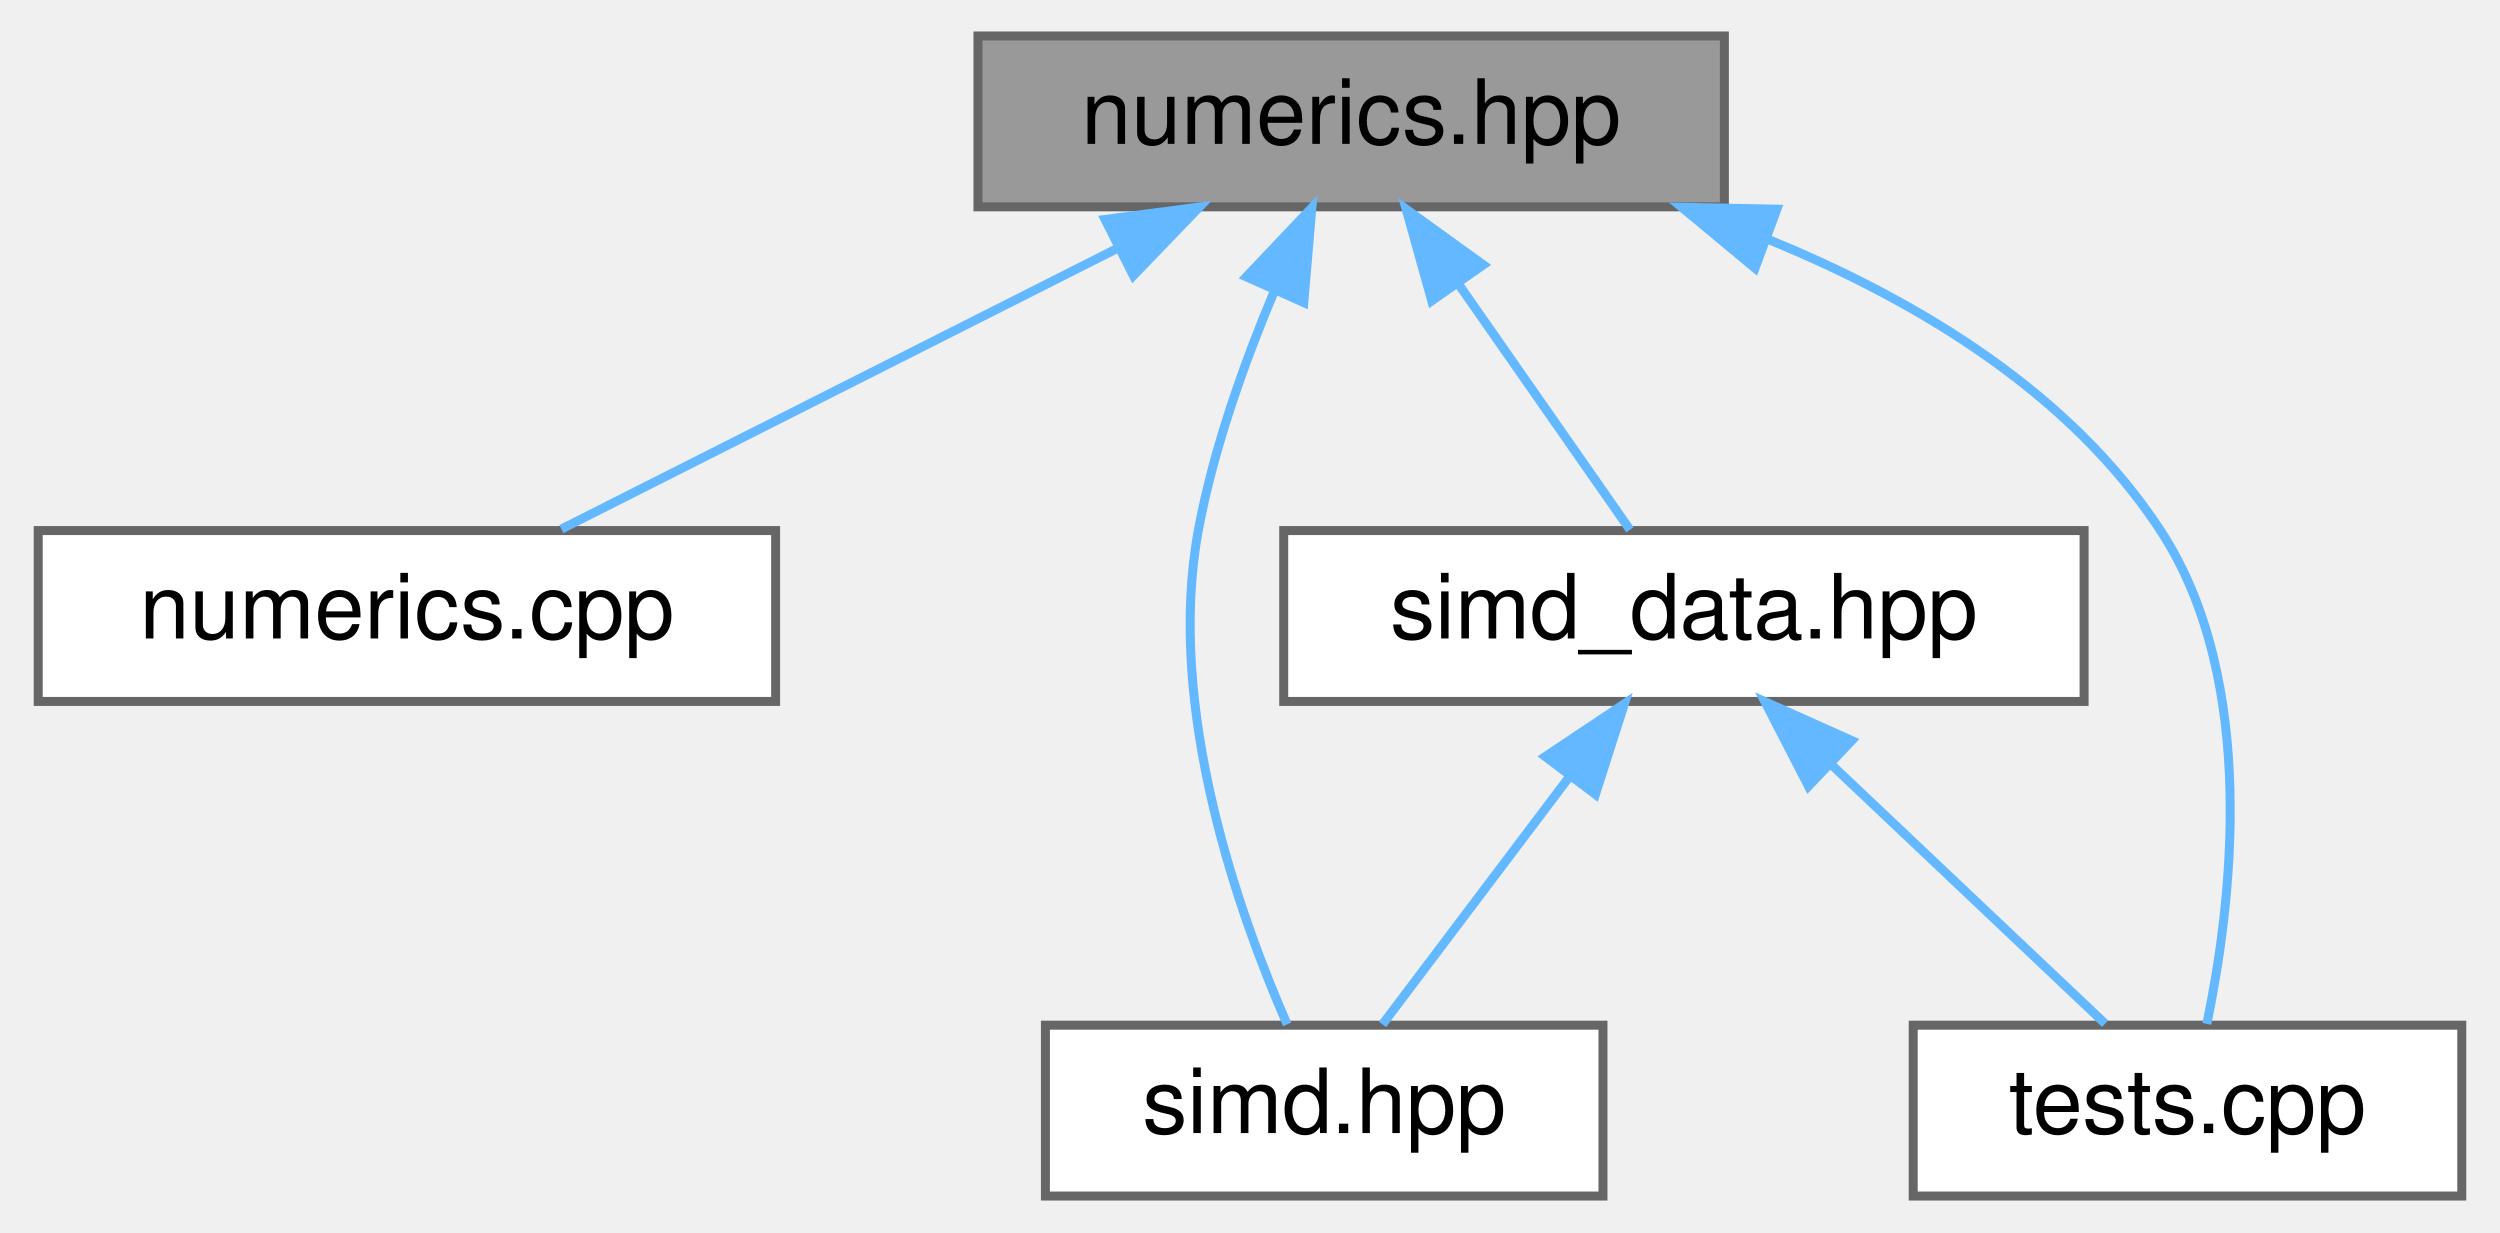
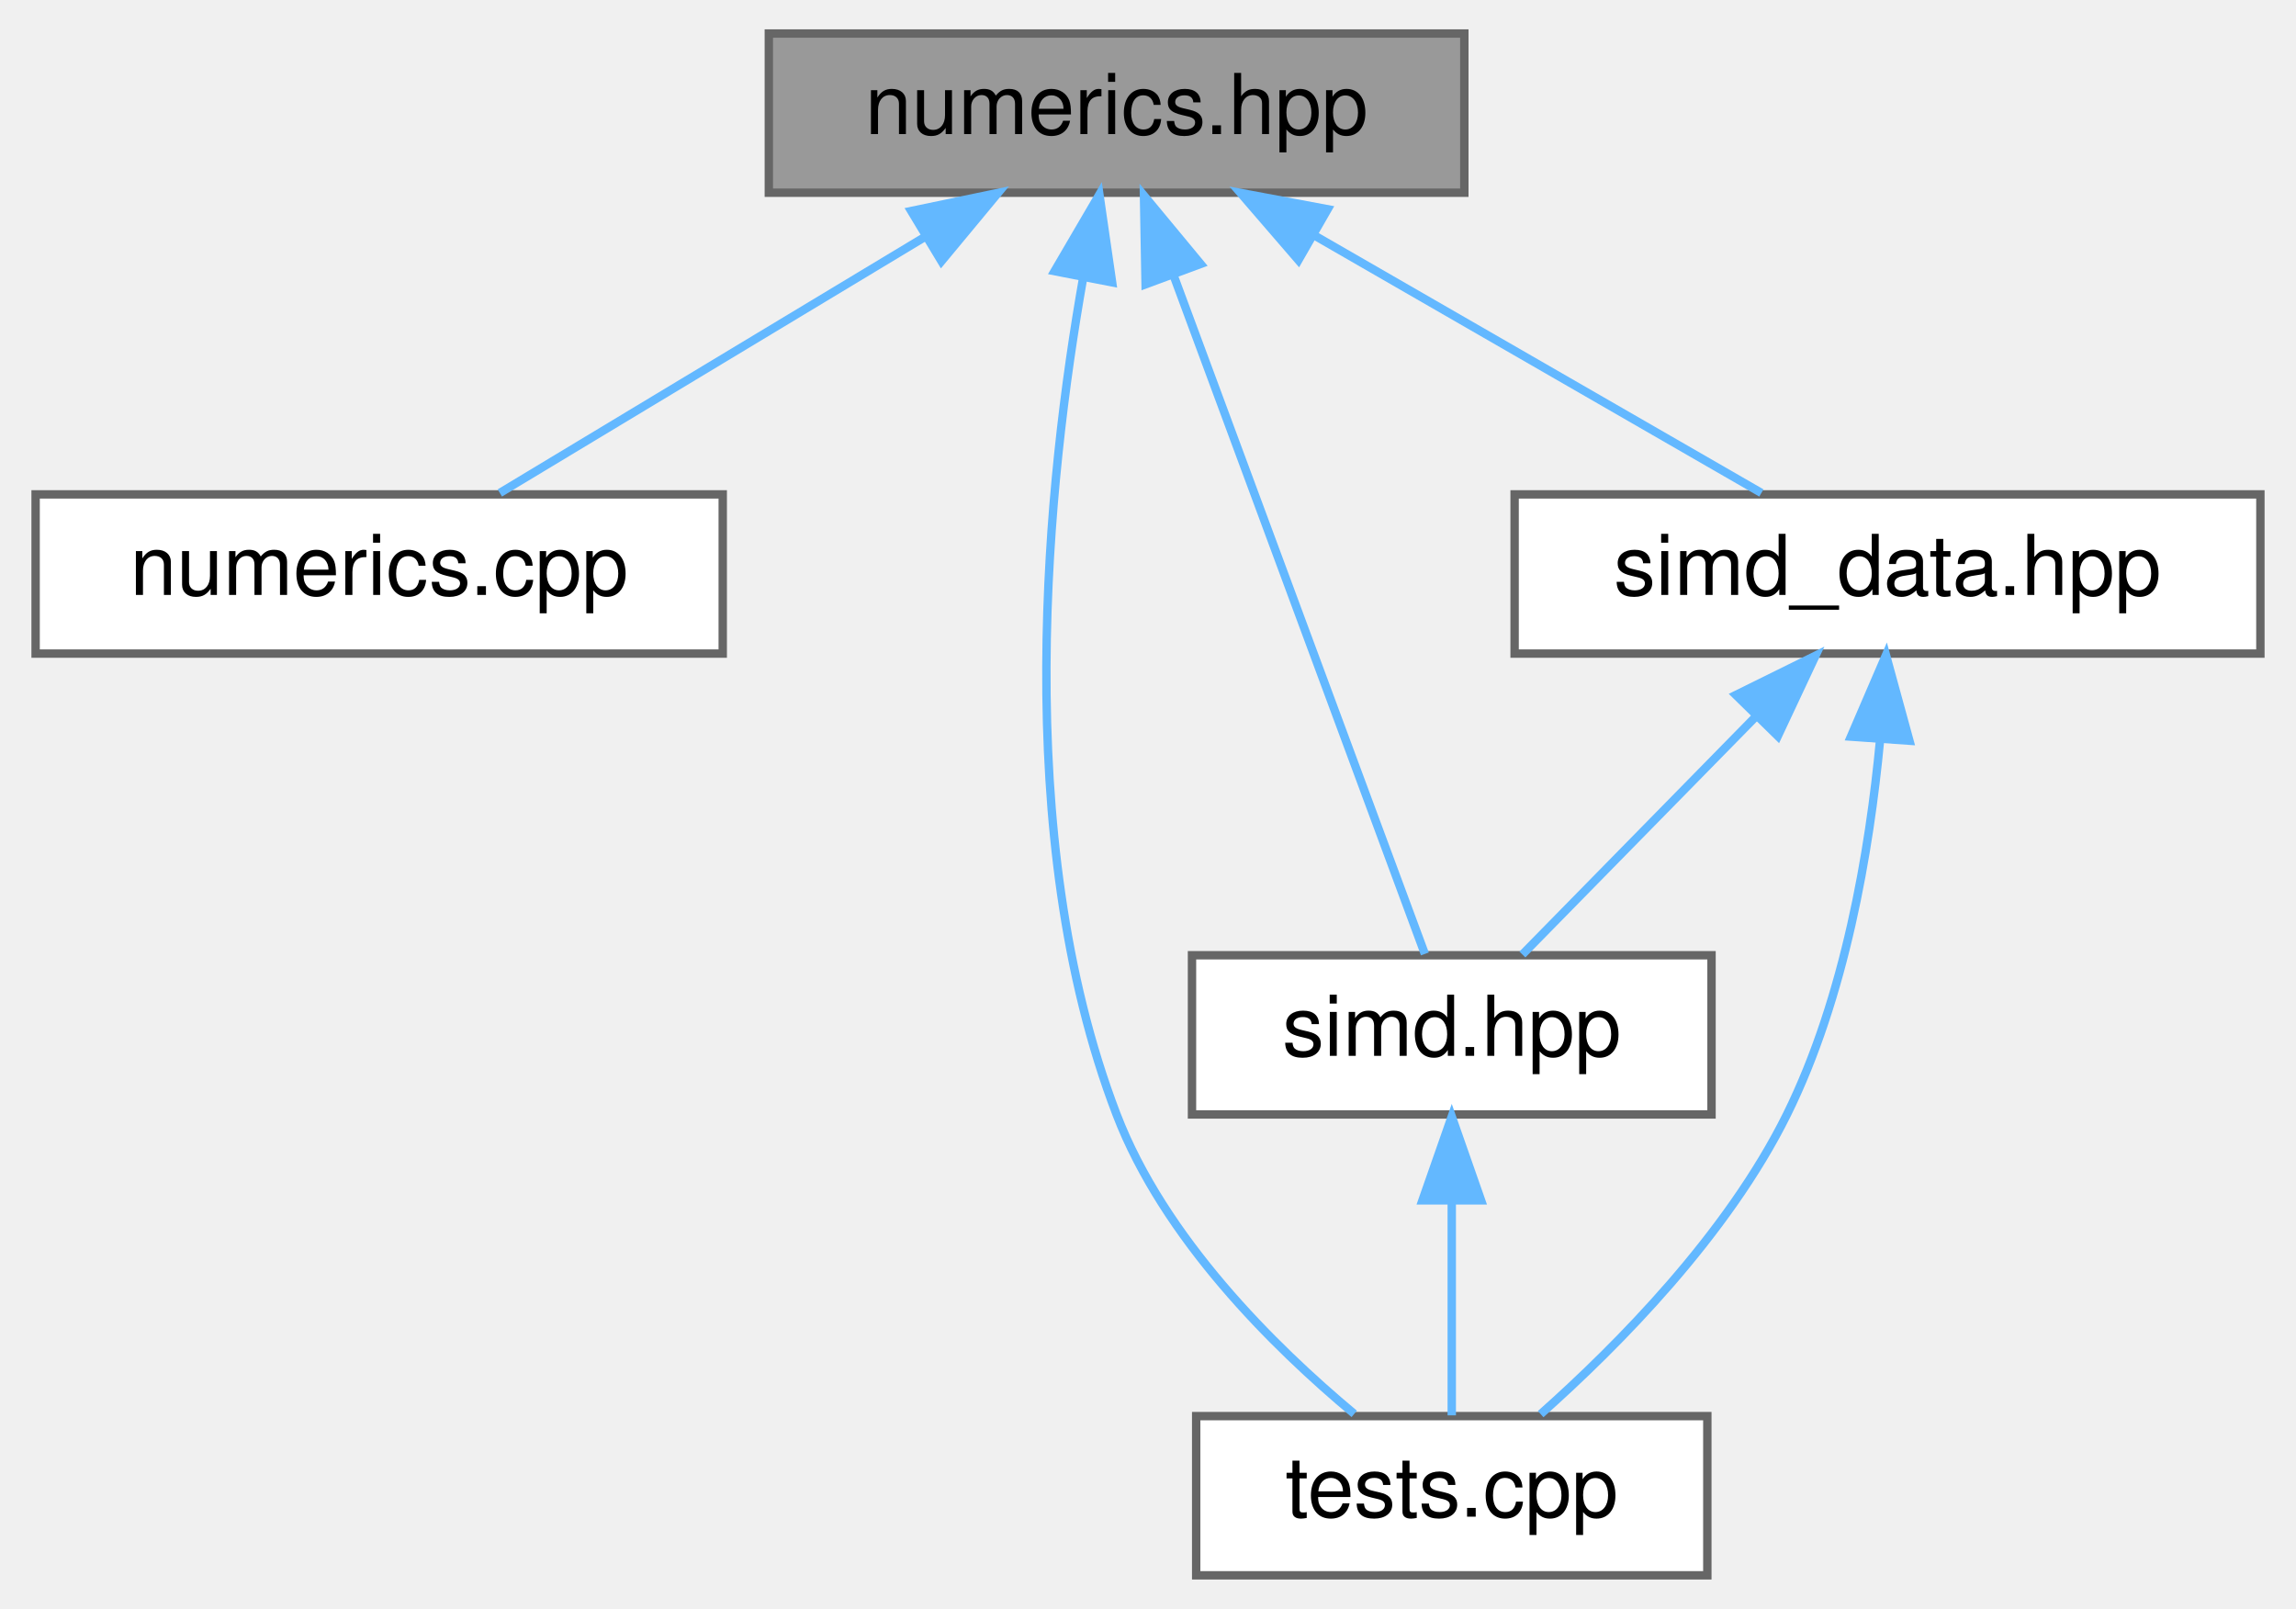
- <svg xmlns="http://www.w3.org/2000/svg" xmlns:xlink="http://www.w3.org/1999/xlink" width="278pt" height="137pt" viewBox="0.00 0.00 277.50 137.00">
-   <g id="graph0" class="graph" transform="scale(1 1) rotate(0) translate(4 133)">
+ <svg xmlns="http://www.w3.org/2000/svg" xmlns:xlink="http://www.w3.org/1999/xlink" width="274pt" height="192pt" viewBox="0.00 0.00 273.50 192.00">
+   <g id="graph0" class="graph" transform="scale(1 1) rotate(0) translate(4 188)">
    <g id="Node000001" class="node">
      <g id="a_Node000001">
        <a xlink:title=" ">
-           <polygon fill="#999999" stroke="#666666" points="187.5,-129 104.5,-129 104.5,-110 187.5,-110 187.5,-129" />
-           <text text-anchor="middle" x="146" y="-117" font-family="Helvetica,sans-Serif" font-size="10.00">numerics.hpp</text>
+           <polygon fill="#999999" stroke="#666666" points="170.5,-184 87.5,-184 87.5,-165 170.5,-165 170.5,-184" />
+           <text text-anchor="middle" x="129" y="-172" font-family="Helvetica,sans-Serif" font-size="10.00">numerics.hpp</text>
        </a>
      </g>
    </g>
    <g id="Node000002" class="node">
      <g id="a_Node000002">
        <a xlink:href="numerics_8cpp.html" target="_top" xlink:title="numerics external template instantiations">
-           <polygon fill="white" stroke="#666666" points="82,-74 0,-74 0,-55 82,-55 82,-74" />
-           <text text-anchor="middle" x="41" y="-62" font-family="Helvetica,sans-Serif" font-size="10.00">numerics.cpp</text>
+           <polygon fill="white" stroke="#666666" points="82,-129 0,-129 0,-110 82,-110 82,-129" />
+           <text text-anchor="middle" x="41" y="-117" font-family="Helvetica,sans-Serif" font-size="10.00">numerics.cpp</text>
        </a>
      </g>
    </g>
    <g id="edge1_Node000001_Node000002" class="edge">
      <g id="a_edge1_Node000001_Node000002">
        <a xlink:title=" ">
-           <path fill="none" stroke="#63b8ff" d="M119.98,-105.37C100.7,-95.63 74.95,-82.64 58.18,-74.17" />
-           <polygon fill="#63b8ff" stroke="#63b8ff" points="118.63,-108.6 129.13,-109.98 121.78,-102.35 118.63,-108.6" />
+           <path fill="none" stroke="#63b8ff" d="M106.08,-159.7C90.05,-150.04 69.13,-137.44 55.4,-129.17" />
+           <polygon fill="#63b8ff" stroke="#63b8ff" points="104.49,-162.82 114.86,-164.98 108.1,-156.83 104.49,-162.82" />
        </a>
      </g>
    </g>
    <g id="Node000003" class="node">
      <g id="a_Node000003">
        <a xlink:href="simd_8hpp.html" target="_top" xlink:title=" ">
-           <polygon fill="white" stroke="#666666" points="174,-19 112,-19 112,0 174,0 174,-19" />
-           <text text-anchor="middle" x="143" y="-7" font-family="Helvetica,sans-Serif" font-size="10.00">simd.hpp</text>
+           <polygon fill="white" stroke="#666666" points="200,-74 138,-74 138,-55 200,-55 200,-74" />
+           <text text-anchor="middle" x="169" y="-62" font-family="Helvetica,sans-Serif" font-size="10.00">simd.hpp</text>
        </a>
      </g>
    </g>
    <g id="edge2_Node000001_Node000003" class="edge">
      <g id="a_edge2_Node000001_Node000003">
        <a xlink:title=" ">
-           <path fill="none" stroke="#63b8ff" d="M137.44,-100.59C134.1,-92.64 130.67,-83.05 129,-74 125.35,-54.24 133.55,-31.26 138.88,-19.09" />
-           <polygon fill="#63b8ff" stroke="#63b8ff" points="134.34,-102.22 141.63,-109.91 140.73,-99.35 134.34,-102.22" />
+           <path fill="none" stroke="#63b8ff" d="M135.81,-155.12C144.53,-131.56 159.31,-91.66 165.79,-74.16" />
+           <polygon fill="#63b8ff" stroke="#63b8ff" points="132.46,-154.07 132.27,-164.66 139.03,-156.5 132.46,-154.07" />
        </a>
      </g>
    </g>
    <g id="Node000004" class="node">
      <g id="a_Node000004">
-         <a xlink:href="simd__data_8hpp.html" target="_top" xlink:title=" ">
-           <polygon fill="white" stroke="#666666" points="227.5,-74 138.5,-74 138.5,-55 227.5,-55 227.5,-74" />
-           <text text-anchor="middle" x="183" y="-62" font-family="Helvetica,sans-Serif" font-size="10.00">simd_data.hpp</text>
+         <a xlink:href="tests_8cpp.html" target="_top" xlink:title=" ">
+           <polygon fill="white" stroke="#666666" points="199.5,-19 138.5,-19 138.5,0 199.5,0 199.5,-19" />
+           <text text-anchor="middle" x="169" y="-7" font-family="Helvetica,sans-Serif" font-size="10.00">tests.cpp</text>
        </a>
      </g>
    </g>
-     <g id="edge3_Node000001_Node000004" class="edge">
-       <g id="a_edge3_Node000001_Node000004">
+     <g id="edge7_Node000001_Node000004" class="edge">
+       <g id="a_edge7_Node000001_Node000004">
        <a xlink:title=" ">
-           <path fill="none" stroke="#63b8ff" d="M157.95,-101.39C164.31,-92.27 171.87,-81.45 177,-74.09" />
-           <polygon fill="#63b8ff" stroke="#63b8ff" points="154.96,-99.55 152.11,-109.75 160.7,-103.55 154.96,-99.55" />
+           <path fill="none" stroke="#63b8ff" d="M125.02,-154.9C120.77,-130.92 116.22,-88.33 129,-55 134.65,-40.26 147.69,-27.33 157.36,-19.27" />
+           <polygon fill="#63b8ff" stroke="#63b8ff" points="121.6,-155.64 126.95,-164.79 128.47,-154.3 121.6,-155.64" />
        </a>
      </g>
    </g>
    <g id="Node000005" class="node">
      <g id="a_Node000005">
-         <a xlink:href="tests_8cpp.html" target="_top" xlink:title=" ">
-           <polygon fill="white" stroke="#666666" points="269.5,-19 208.5,-19 208.5,0 269.5,0 269.5,-19" />
-           <text text-anchor="middle" x="239" y="-7" font-family="Helvetica,sans-Serif" font-size="10.00">tests.cpp</text>
+         <a xlink:href="simd__data_8hpp.html" target="_top" xlink:title=" ">
+           <polygon fill="white" stroke="#666666" points="265.5,-129 176.5,-129 176.5,-110 265.5,-110 265.5,-129" />
+           <text text-anchor="middle" x="221" y="-117" font-family="Helvetica,sans-Serif" font-size="10.00">simd_data.hpp</text>
        </a>
      </g>
    </g>
-     <g id="edge6_Node000001_Node000005" class="edge">
-       <g id="a_edge6_Node000001_Node000005">
+     <g id="edge4_Node000001_Node000005" class="edge">
+       <g id="a_edge4_Node000001_Node000005">
        <a xlink:title=" ">
-           <path fill="none" stroke="#63b8ff" d="M192.38,-106.37C208.93,-99.62 225.95,-89.36 236,-74 247,-57.19 243.87,-32.19 241.15,-19.14" />
-           <polygon fill="#63b8ff" stroke="#63b8ff" points="190.91,-103.18 182.75,-109.95 193.34,-109.74 190.91,-103.18" />
+           <path fill="none" stroke="#63b8ff" d="M152.49,-159.97C169.31,-150.28 191.45,-137.52 205.95,-129.17" />
+           <polygon fill="#63b8ff" stroke="#63b8ff" points="150.7,-156.96 143.78,-164.98 154.19,-163.03 150.7,-156.96" />
        </a>
      </g>
    </g>
-     <g id="edge4_Node000004_Node000003" class="edge">
-       <g id="a_edge4_Node000004_Node000003">
+     <g id="edge3_Node000003_Node000004" class="edge">
+       <g id="a_edge3_Node000003_Node000004">
        <a xlink:title=" ">
-           <path fill="none" stroke="#63b8ff" d="M170.3,-46.67C163.37,-37.5 155.09,-26.52 149.48,-19.09" />
-           <polygon fill="#63b8ff" stroke="#63b8ff" points="167.58,-48.87 176.39,-54.75 173.16,-44.66 167.58,-48.87" />
+           <path fill="none" stroke="#63b8ff" d="M169,-44.66C169,-35.93 169,-25.99 169,-19.09" />
+           <polygon fill="#63b8ff" stroke="#63b8ff" points="165.5,-44.75 169,-54.75 172.5,-44.75 165.5,-44.75" />
        </a>
      </g>
    </g>
-     <g id="edge5_Node000004_Node000005" class="edge">
-       <g id="a_edge5_Node000004_Node000005">
+     <g id="edge5_Node000005_Node000003" class="edge">
+       <g id="a_edge5_Node000005_Node000003">
        <a xlink:title=" ">
-           <path fill="none" stroke="#63b8ff" d="M199.33,-48.04C209.26,-38.64 221.59,-26.98 229.84,-19.17" />
-           <polygon fill="#63b8ff" stroke="#63b8ff" points="196.85,-45.57 192,-54.98 201.67,-50.65 196.85,-45.57" />
+           <path fill="none" stroke="#63b8ff" d="M205.32,-102.52C196.16,-93.18 184.95,-81.75 177.43,-74.09" />
+           <polygon fill="#63b8ff" stroke="#63b8ff" points="202.91,-105.06 212.41,-109.75 207.91,-100.16 202.91,-105.06" />
+         </a>
+       </g>
+     </g>
+     <g id="edge6_Node000005_Node000004" class="edge">
+       <g id="a_edge6_Node000005_Node000004">
+         <a xlink:title=" ">
+           <path fill="none" stroke="#63b8ff" d="M220.11,-99.65C218.87,-86.55 215.93,-69 209,-55 201.91,-40.66 188.87,-27.47 179.61,-19.24" />
+           <polygon fill="#63b8ff" stroke="#63b8ff" points="216.63,-100.09 220.82,-109.82 223.62,-99.6 216.63,-100.09" />
        </a>
      </g>
    </g>
  </g>
</svg>
